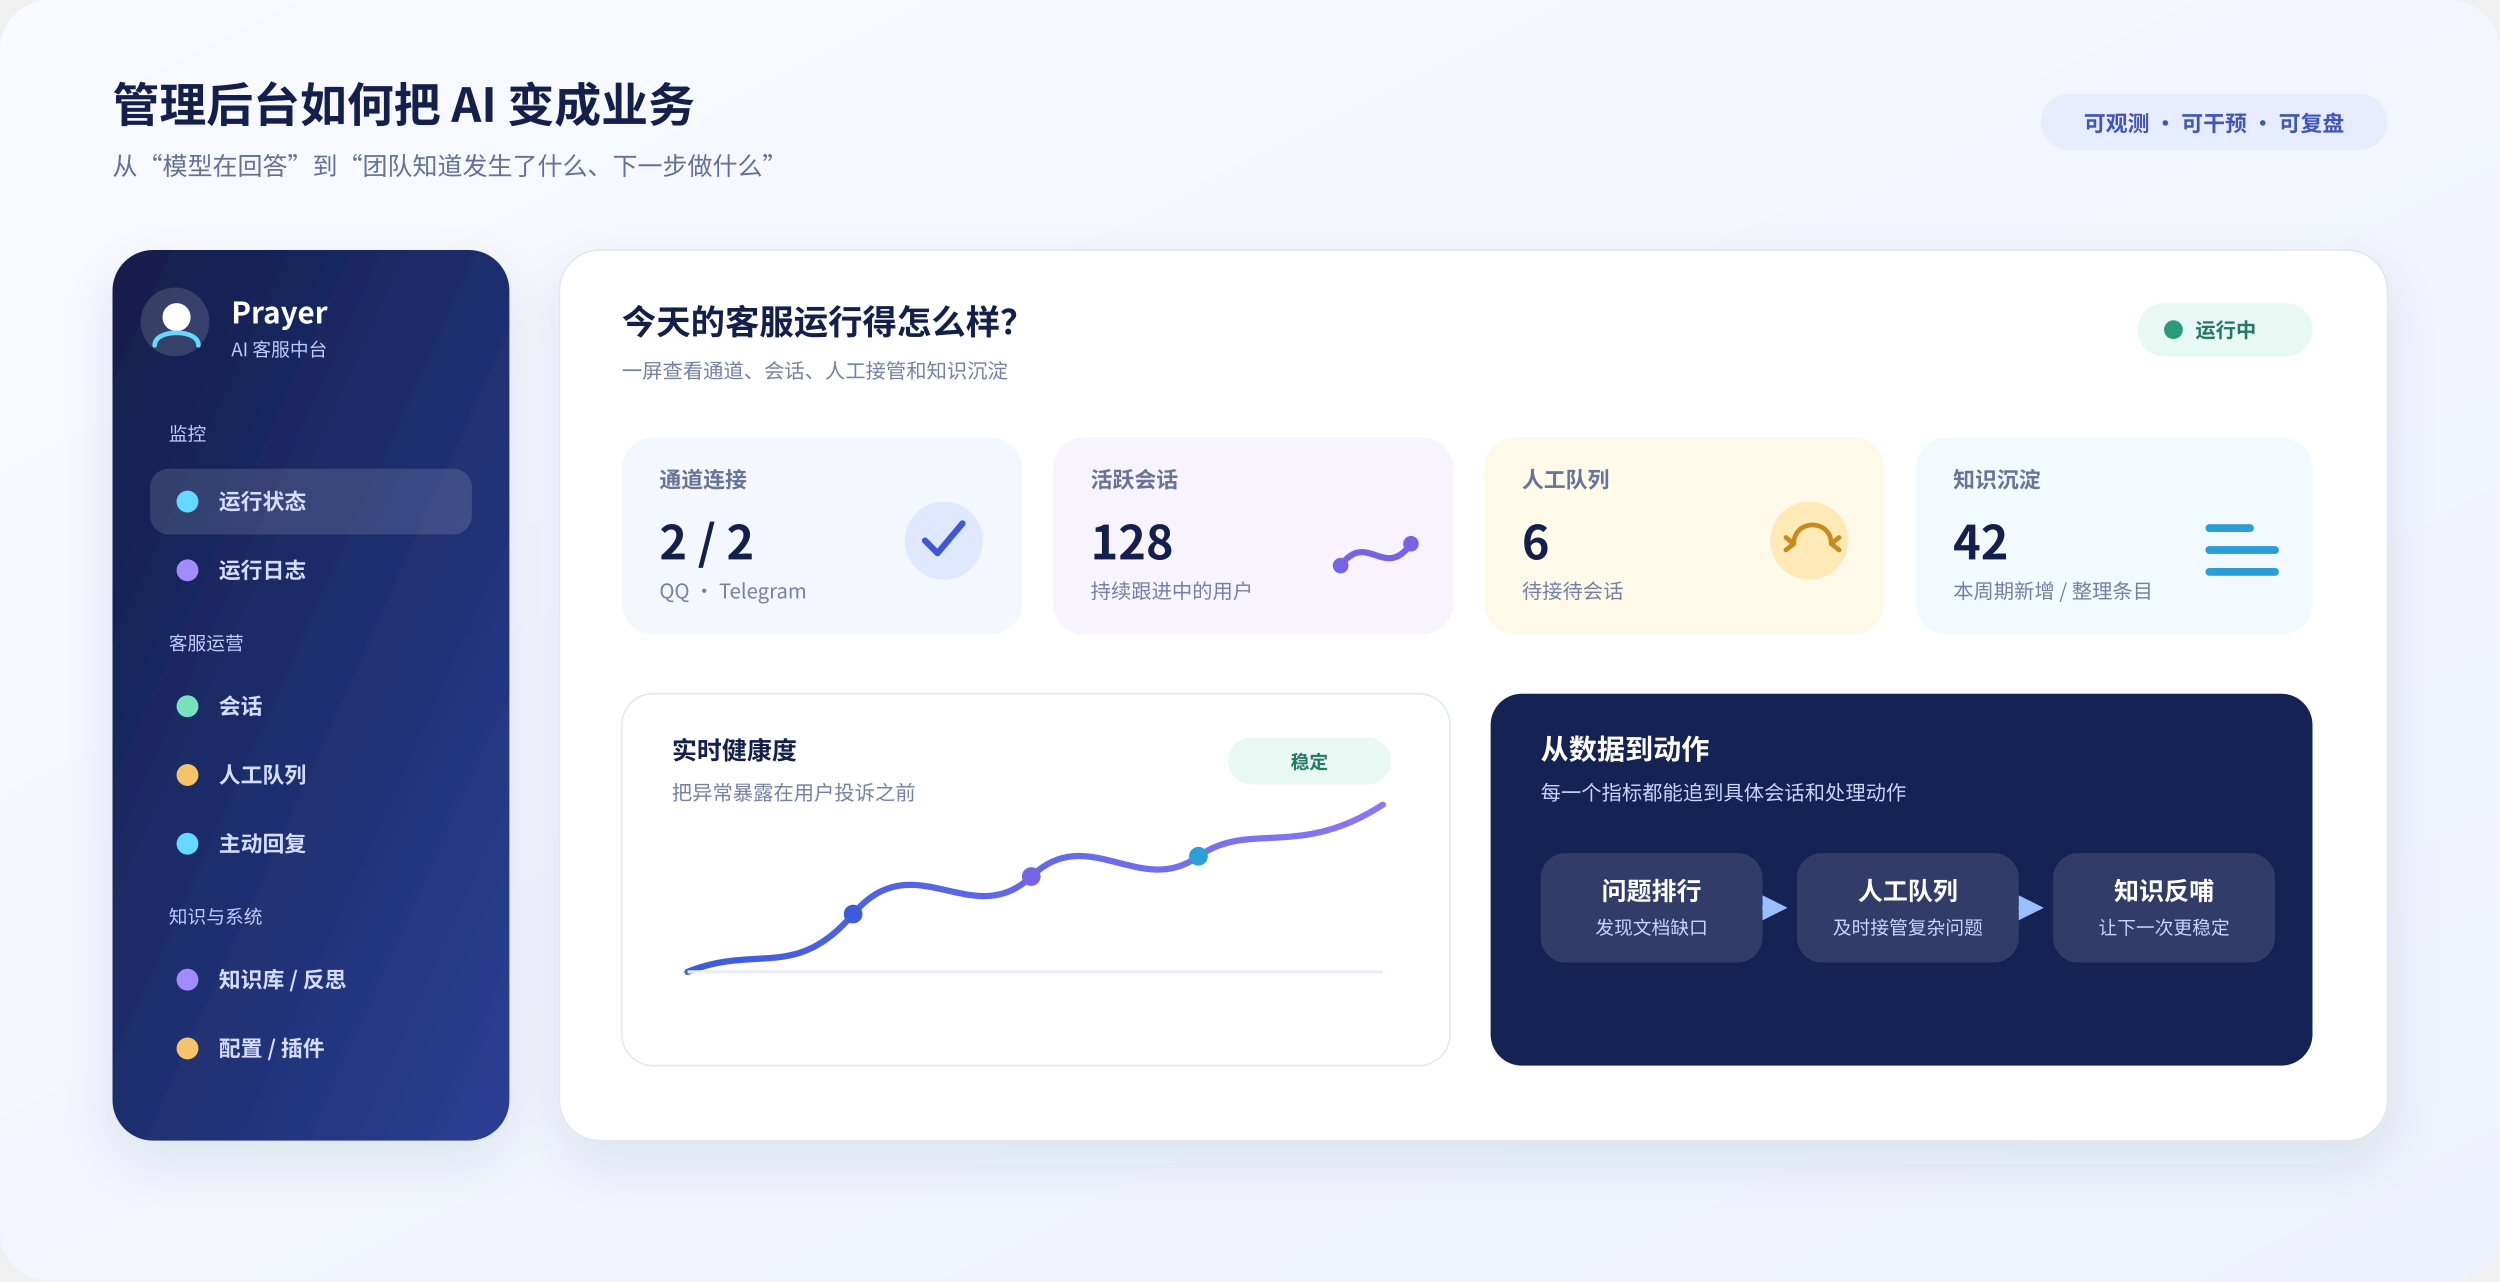
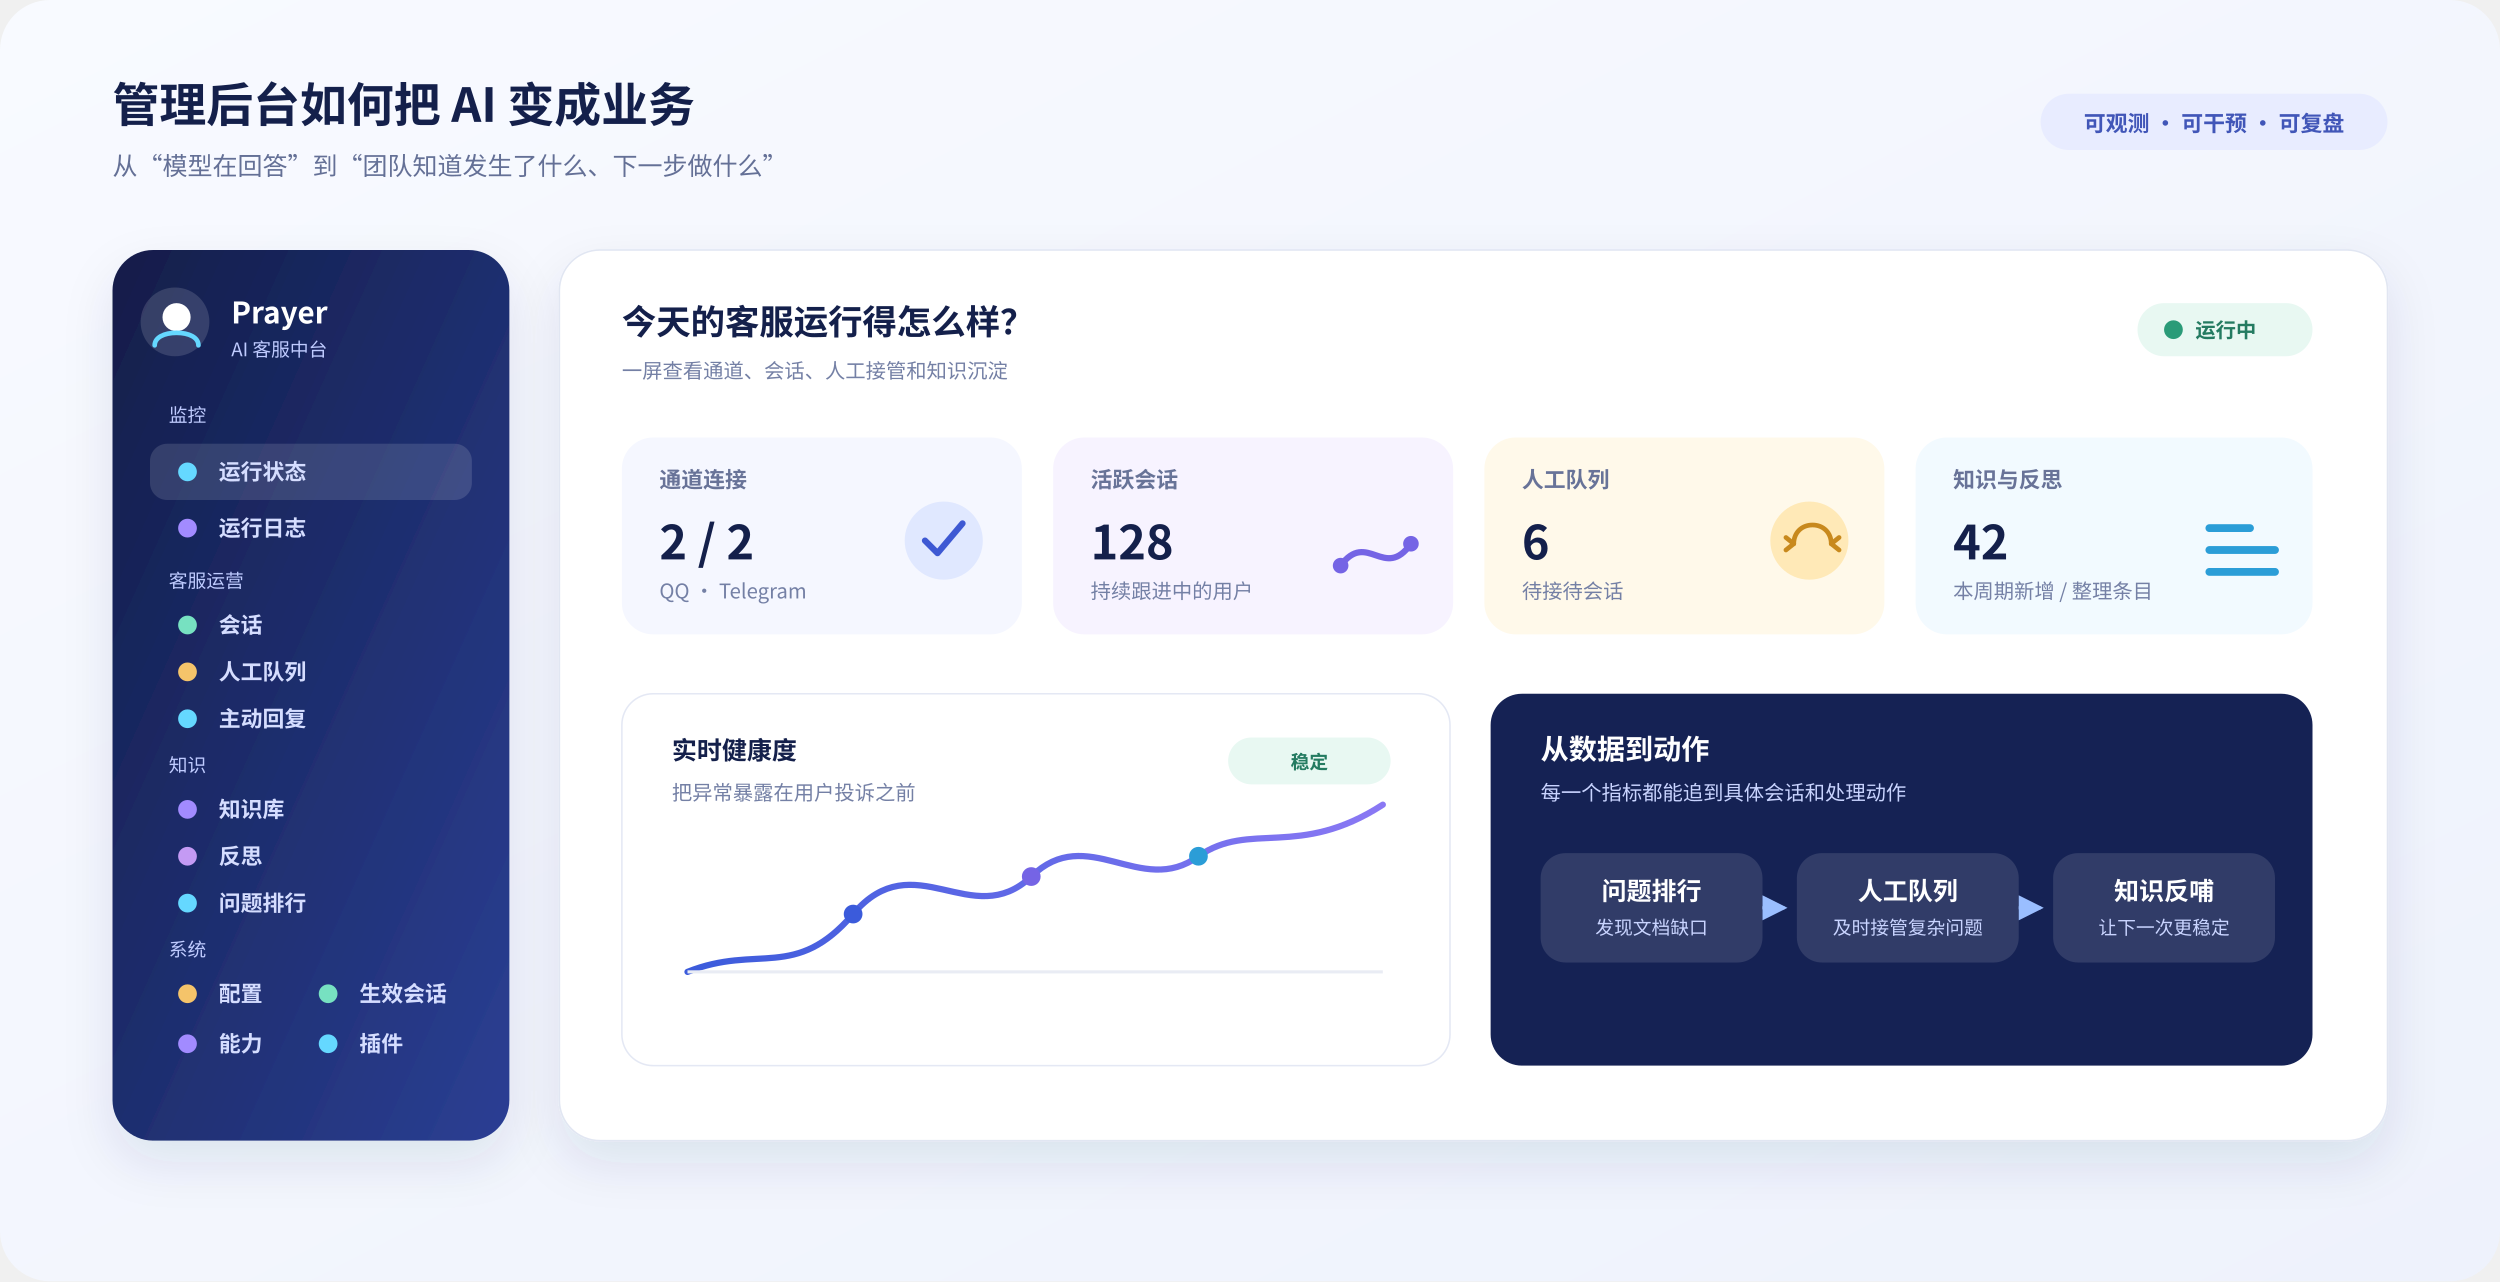
<svg xmlns="http://www.w3.org/2000/svg" viewBox="0 0 1600 820" role="img" aria-labelledby="title desc">
  <defs>
    <linearGradient id="bg" x1="0" y1="0" x2="1" y2="1">
      <stop offset="0" stop-color="#F8FAFF" />
      <stop offset="1" stop-color="#EEF2FC" />
    </linearGradient>
    <linearGradient id="nav" x1="0" y1="0" x2="1" y2="1">
      <stop offset="0" stop-color="#121D49" />
      <stop offset="1" stop-color="#2B3F94" />
    </linearGradient>
    <linearGradient id="active" x1="0" y1="0" x2="1" y2="0">
      <stop offset="0" stop-color="#3B5BDB" />
      <stop offset="1" stop-color="#8A78F4" />
    </linearGradient>
    <filter id="shadow" x="-20%" y="-20%" width="140%" height="150%">
      <feDropShadow dx="0" dy="14" stdDeviation="16" flood-color="#1C2C61" flood-opacity="0.10" />
    </filter>
    <marker id="action-arrow" markerWidth="10" markerHeight="10" refX="8" refY="5" orient="auto">
      <path d="M1 1L9 5L1 9Z" fill="#9ABEFF" />
    </marker>
    <style>
-       .font { font-family: "PingFang SC", "Hiragino Sans GB", "Microsoft YaHei", "Noto Sans CJK SC", sans-serif; }
-       .title { font-size: 30px; font-weight: 700; fill: #14204B; }
-       .subtitle { font-size: 16px; fill: #647096; }
-       .nav-title { font-size: 19px; font-weight: 700; fill: #FFFFFF; }
-       .nav-copy { font-size: 12px; fill: #BFCBFF; }
-       .nav-item { font-size: 14px; font-weight: 600; fill: #D5DDFF; }
-       .main-label { font-size: 14px; font-weight: 700; fill: #687398; }
-       .main-title { font-size: 22px; font-weight: 700; fill: #14204B; }
-       .metric { font-size: 30px; font-weight: 700; fill: #14204B; }
-       .copy { font-size: 13px; font-weight: 500; fill: #7480A5; }
-       .card-title { font-size: 16px; font-weight: 700; fill: #14204B; }
-       .small { font-size: 12px; font-weight: 500; fill: #7480A5; }
+       .font {
+         font-family: "PingFang SC", "Hiragino Sans GB", "Microsoft YaHei", "Noto Sans CJK SC", sans-serif;
+       }
+       .title {
+         font-size: 30px;
+         font-weight: 700;
+         fill: #14204b;
+       }
+       .subtitle {
+         font-size: 16px;
+         fill: #647096;
+       }
+       .nav-title {
+         font-size: 19px;
+         font-weight: 700;
+         fill: #ffffff;
+       }
+       .nav-copy {
+         font-size: 12px;
+         fill: #bfcbff;
+       }
+       .nav-item {
+         font-size: 14px;
+         font-weight: 600;
+         fill: #d5ddff;
+       }
+       .main-label {
+         font-size: 14px;
+         font-weight: 700;
+         fill: #687398;
+       }
+       .main-title {
+         font-size: 22px;
+         font-weight: 700;
+         fill: #14204b;
+       }
+       .metric {
+         font-size: 30px;
+         font-weight: 700;
+         fill: #14204b;
+       }
+       .copy {
+         font-size: 13px;
+         font-weight: 500;
+         fill: #7480a5;
+       }
+       .card-title {
+         font-size: 16px;
+         font-weight: 700;
+         fill: #14204b;
+       }
+       .small {
+         font-size: 12px;
+         font-weight: 500;
+         fill: #7480a5;
+       }
    </style>
  </defs>
  <rect width="1600" height="820" rx="32" fill="url(#bg)" />
  <text x="72" y="78" class="font title">管理后台如何把 AI 变成业务</text>
  <text x="72" y="112" class="font subtitle">从“模型在回答”到“团队知道发生了什么、下一步做什么”</text>
  <rect x="1306" y="60" width="222" height="36" rx="18" fill="#E8ECFF" />
  <text x="1417" y="84" text-anchor="middle" class="font" font-size="14" font-weight="700" fill="#4156B8">可观测 · 可干预 · 可复盘</text>
  <rect x="72" y="160" width="254" height="570" rx="26" fill="url(#nav)" filter="url(#shadow)" />
  <circle cx="112" cy="206" r="22" fill="#FFFFFF" fill-opacity="0.14" />
  <path d="M104 203C104 198 108 194 113 194C118 194 122 198 122 203C122 208 118 212 113 212C108 212 104 208 104 203Z" fill="#FFFFFF" />
  <path d="M99 221C99 216 105 213 113 213C121 213 127 216 127 221" fill="none" stroke="#65D8FF" stroke-width="3" stroke-linecap="round" />
  <text x="148" y="207" class="font nav-title">Prayer</text>
  <text x="148" y="228" class="font nav-copy">AI 客服中台</text>
-   <text x="108" y="282" class="font nav-copy">监控</text>
-   <rect x="96" y="300" width="206" height="42" rx="12" fill="#FFFFFF" fill-opacity="0.13" />
-   <circle cx="120" cy="321" r="7" fill="#65D8FF" />
-   <text x="140" y="326" class="font nav-item">运行状态</text>
-   <circle cx="120" cy="365" r="7" fill="#A28BFF" />
-   <text x="140" y="370" class="font nav-item">运行日志</text>
-   <text x="108" y="416" class="font nav-copy">客服运营</text>
-   <circle cx="120" cy="452" r="7" fill="#77E1C1" />
-   <text x="140" y="457" class="font nav-item">会话</text>
-   <circle cx="120" cy="496" r="7" fill="#F5C46A" />
-   <text x="140" y="501" class="font nav-item">人工队列</text>
-   <circle cx="120" cy="540" r="7" fill="#65D8FF" />
-   <text x="140" y="545" class="font nav-item">主动回复</text>
-   <text x="108" y="591" class="font nav-copy">知识与系统</text>
-   <circle cx="120" cy="627" r="7" fill="#A28BFF" />
-   <text x="140" y="632" class="font nav-item">知识库 / 反思</text>
-   <circle cx="120" cy="671" r="7" fill="#F5C46A" />
-   <text x="140" y="676" class="font nav-item">配置 / 插件</text>
+   <text x="108" y="270" class="font nav-copy">监控</text>
+   <rect x="96" y="284" width="206" height="36" rx="11" fill="#FFFFFF" fill-opacity="0.13" />
+   <circle cx="120" cy="302" r="6" fill="#65D8FF" />
+   <text x="140" y="307" class="font nav-item">运行状态</text>
+   <circle cx="120" cy="338" r="6" fill="#A28BFF" />
+   <text x="140" y="343" class="font nav-item">运行日志</text>
+   <text x="108" y="376" class="font nav-copy">客服运营</text>
+   <circle cx="120" cy="400" r="6" fill="#77E1C1" />
+   <text x="140" y="405" class="font nav-item">会话</text>
+   <circle cx="120" cy="430" r="6" fill="#F5C46A" />
+   <text x="140" y="435" class="font nav-item">人工队列</text>
+   <circle cx="120" cy="460" r="6" fill="#65D8FF" />
+   <text x="140" y="465" class="font nav-item">主动回复</text>
+   <text x="108" y="494" class="font nav-copy">知识</text>
+   <circle cx="120" cy="518" r="6" fill="#A28BFF" />
+   <text x="140" y="523" class="font nav-item">知识库</text>
+   <circle cx="120" cy="548" r="6" fill="#C49AF4" />
+   <text x="140" y="553" class="font nav-item">反思</text>
+   <circle cx="120" cy="578" r="6" fill="#65D8FF" />
+   <text x="140" y="583" class="font nav-item">问题排行</text>
+   <text x="108" y="612" class="font nav-copy">系统</text>
+   <circle cx="120" cy="636" r="6" fill="#F5C46A" />
+   <text x="140" y="641" class="font nav-item">配置</text>
+   <circle cx="210" cy="636" r="6" fill="#77E1C1" />
+   <text x="230" y="641" class="font nav-item">生效会话</text>
+   <circle cx="120" cy="668" r="6" fill="#A28BFF" />
+   <text x="140" y="673" class="font nav-item">能力</text>
+   <circle cx="210" cy="668" r="6" fill="#65D8FF" />
+   <text x="230" y="673" class="font nav-item">插件</text>
  <rect x="358" y="160" width="1170" height="570" rx="26" fill="#FFFFFF" stroke="#E1E6F2" filter="url(#shadow)" />
  <text x="398" y="214" class="font main-title">今天的客服运行得怎么样？</text>
  <text x="398" y="242" class="font copy">一屏查看通道、会话、人工接管和知识沉淀</text>
  <rect x="1368" y="194" width="112" height="34" rx="17" fill="#E8F8F2" />
  <circle cx="1391" cy="211" r="6" fill="#2A9B78" />
  <text x="1405" y="216" class="font" font-size="13" font-weight="700" fill="#247B61">运行中</text>
  <g transform="translate(398 280)">
    <rect width="256" height="126" rx="20" fill="#F5F7FF" />
    <text x="24" y="32" class="font main-label">通道连接</text>
    <text x="24" y="78" class="font metric">2 / 2</text>
    <text x="24" y="103" class="font copy">QQ · Telegram</text>
    <circle cx="206" cy="66" r="25" fill="#E0E8FF" />
    <path d="M194 66L202 74L218 55" fill="none" stroke="#3E59D3" stroke-width="4" stroke-linecap="round" stroke-linejoin="round" />
  </g>
  <g transform="translate(674 280)">
    <rect width="256" height="126" rx="20" fill="#F7F3FF" />
    <text x="24" y="32" class="font main-label">活跃会话</text>
    <text x="24" y="78" class="font metric">128</text>
    <text x="24" y="103" class="font copy">持续跟进中的用户</text>
    <path d="M184 82C201 59 212 92 229 68" fill="none" stroke="#7564E5" stroke-width="4" stroke-linecap="round" />
    <circle cx="184" cy="82" r="5" fill="#7564E5" />
    <circle cx="229" cy="68" r="5" fill="#7564E5" />
  </g>
  <g transform="translate(950 280)">
    <rect width="256" height="126" rx="20" fill="#FFF9EA" />
    <text x="24" y="32" class="font main-label">人工队列</text>
    <text x="24" y="78" class="font metric">6</text>
    <text x="24" y="103" class="font copy">待接待会话</text>
    <circle cx="208" cy="66" r="25" fill="#FFE9B7" />
    <path d="M198 68C198 61 203 56 210 56C217 56 222 61 222 68" fill="none" stroke="#C8891D" stroke-width="3" stroke-linecap="round" />
    <path d="M198 68L193 64M198 68L193 72M222 68L227 64M222 68L227 72" stroke="#C8891D" stroke-width="3" stroke-linecap="round" />
  </g>
  <g transform="translate(1226 280)">
    <rect width="254" height="126" rx="20" fill="#F2FAFF" />
-     <text x="24" y="32" class="font main-label">知识沉淀</text>
+     <text x="24" y="32" class="font main-label">知识与反思</text>
    <text x="24" y="78" class="font metric">42</text>
    <text x="24" y="103" class="font copy">本周期新增 / 整理条目</text>
    <path d="M188 86H230M188 72H230M188 58H214" stroke="#2B9DD7" stroke-width="5" stroke-linecap="round" />
  </g>
  <rect x="398" y="444" width="530" height="238" rx="20" fill="#FFFFFF" stroke="#E4E8F4" />
  <text x="430" y="486" class="font card-title">实时健康度</text>
  <text x="430" y="512" class="font copy">把异常暴露在用户投诉之前</text>
  <path d="M440 622C485 604 509 628 546 585C585 539 622 597 660 561C696 526 730 575 767 548C800 525 831 550 885 515" fill="none" stroke="url(#active)" stroke-width="4" stroke-linecap="round" />
  <path d="M440 622H885" stroke="#E9ECF4" stroke-width="2" />
  <circle cx="546" cy="585" r="6" fill="#3B5BDB" />
  <circle cx="660" cy="561" r="6" fill="#7564E5" />
  <circle cx="767" cy="548" r="6" fill="#2B9DD7" />
  <rect x="786" y="472" width="104" height="30" rx="15" fill="#E8F8F2" />
  <text x="838" y="492" text-anchor="middle" class="font" font-size="12" font-weight="700" fill="#247B61">稳定</text>
  <rect x="954" y="444" width="526" height="238" rx="20" fill="#152254" />
  <text x="986" y="486" class="font" font-size="18" font-weight="700" fill="#FFFFFF">从数据到动作</text>
  <text x="986" y="512" class="font" font-size="13" fill="#C9D4FF">每一个指标都能追到具体会话和处理动作</text>
  <g transform="translate(986 546)">
    <rect width="142" height="70" rx="16" fill="#FFFFFF" fill-opacity="0.12" />
    <text x="71" y="30" text-anchor="middle" class="font" font-size="16" font-weight="700" fill="#FFFFFF">问题排行</text>
    <text x="71" y="52" text-anchor="middle" class="font" font-size="12" fill="#C9D4FF">发现文档缺口</text>
  </g>
  <path d="M1128 581H1142" fill="none" stroke="#9ABEFF" stroke-width="2" marker-end="url(#action-arrow)" />
  <g transform="translate(1150 546)">
    <rect width="142" height="70" rx="16" fill="#FFFFFF" fill-opacity="0.12" />
    <text x="71" y="30" text-anchor="middle" class="font" font-size="16" font-weight="700" fill="#FFFFFF">人工队列</text>
    <text x="71" y="52" text-anchor="middle" class="font" font-size="12" fill="#C9D4FF">及时接管复杂问题</text>
  </g>
  <path d="M1292 581H1306" fill="none" stroke="#9ABEFF" stroke-width="2" marker-end="url(#action-arrow)" />
  <g transform="translate(1314 546)">
    <rect width="142" height="70" rx="16" fill="#FFFFFF" fill-opacity="0.12" />
    <text x="71" y="30" text-anchor="middle" class="font" font-size="16" font-weight="700" fill="#FFFFFF">知识反哺</text>
    <text x="71" y="52" text-anchor="middle" class="font" font-size="12" fill="#C9D4FF">让下一次更稳定</text>
  </g>
</svg>
